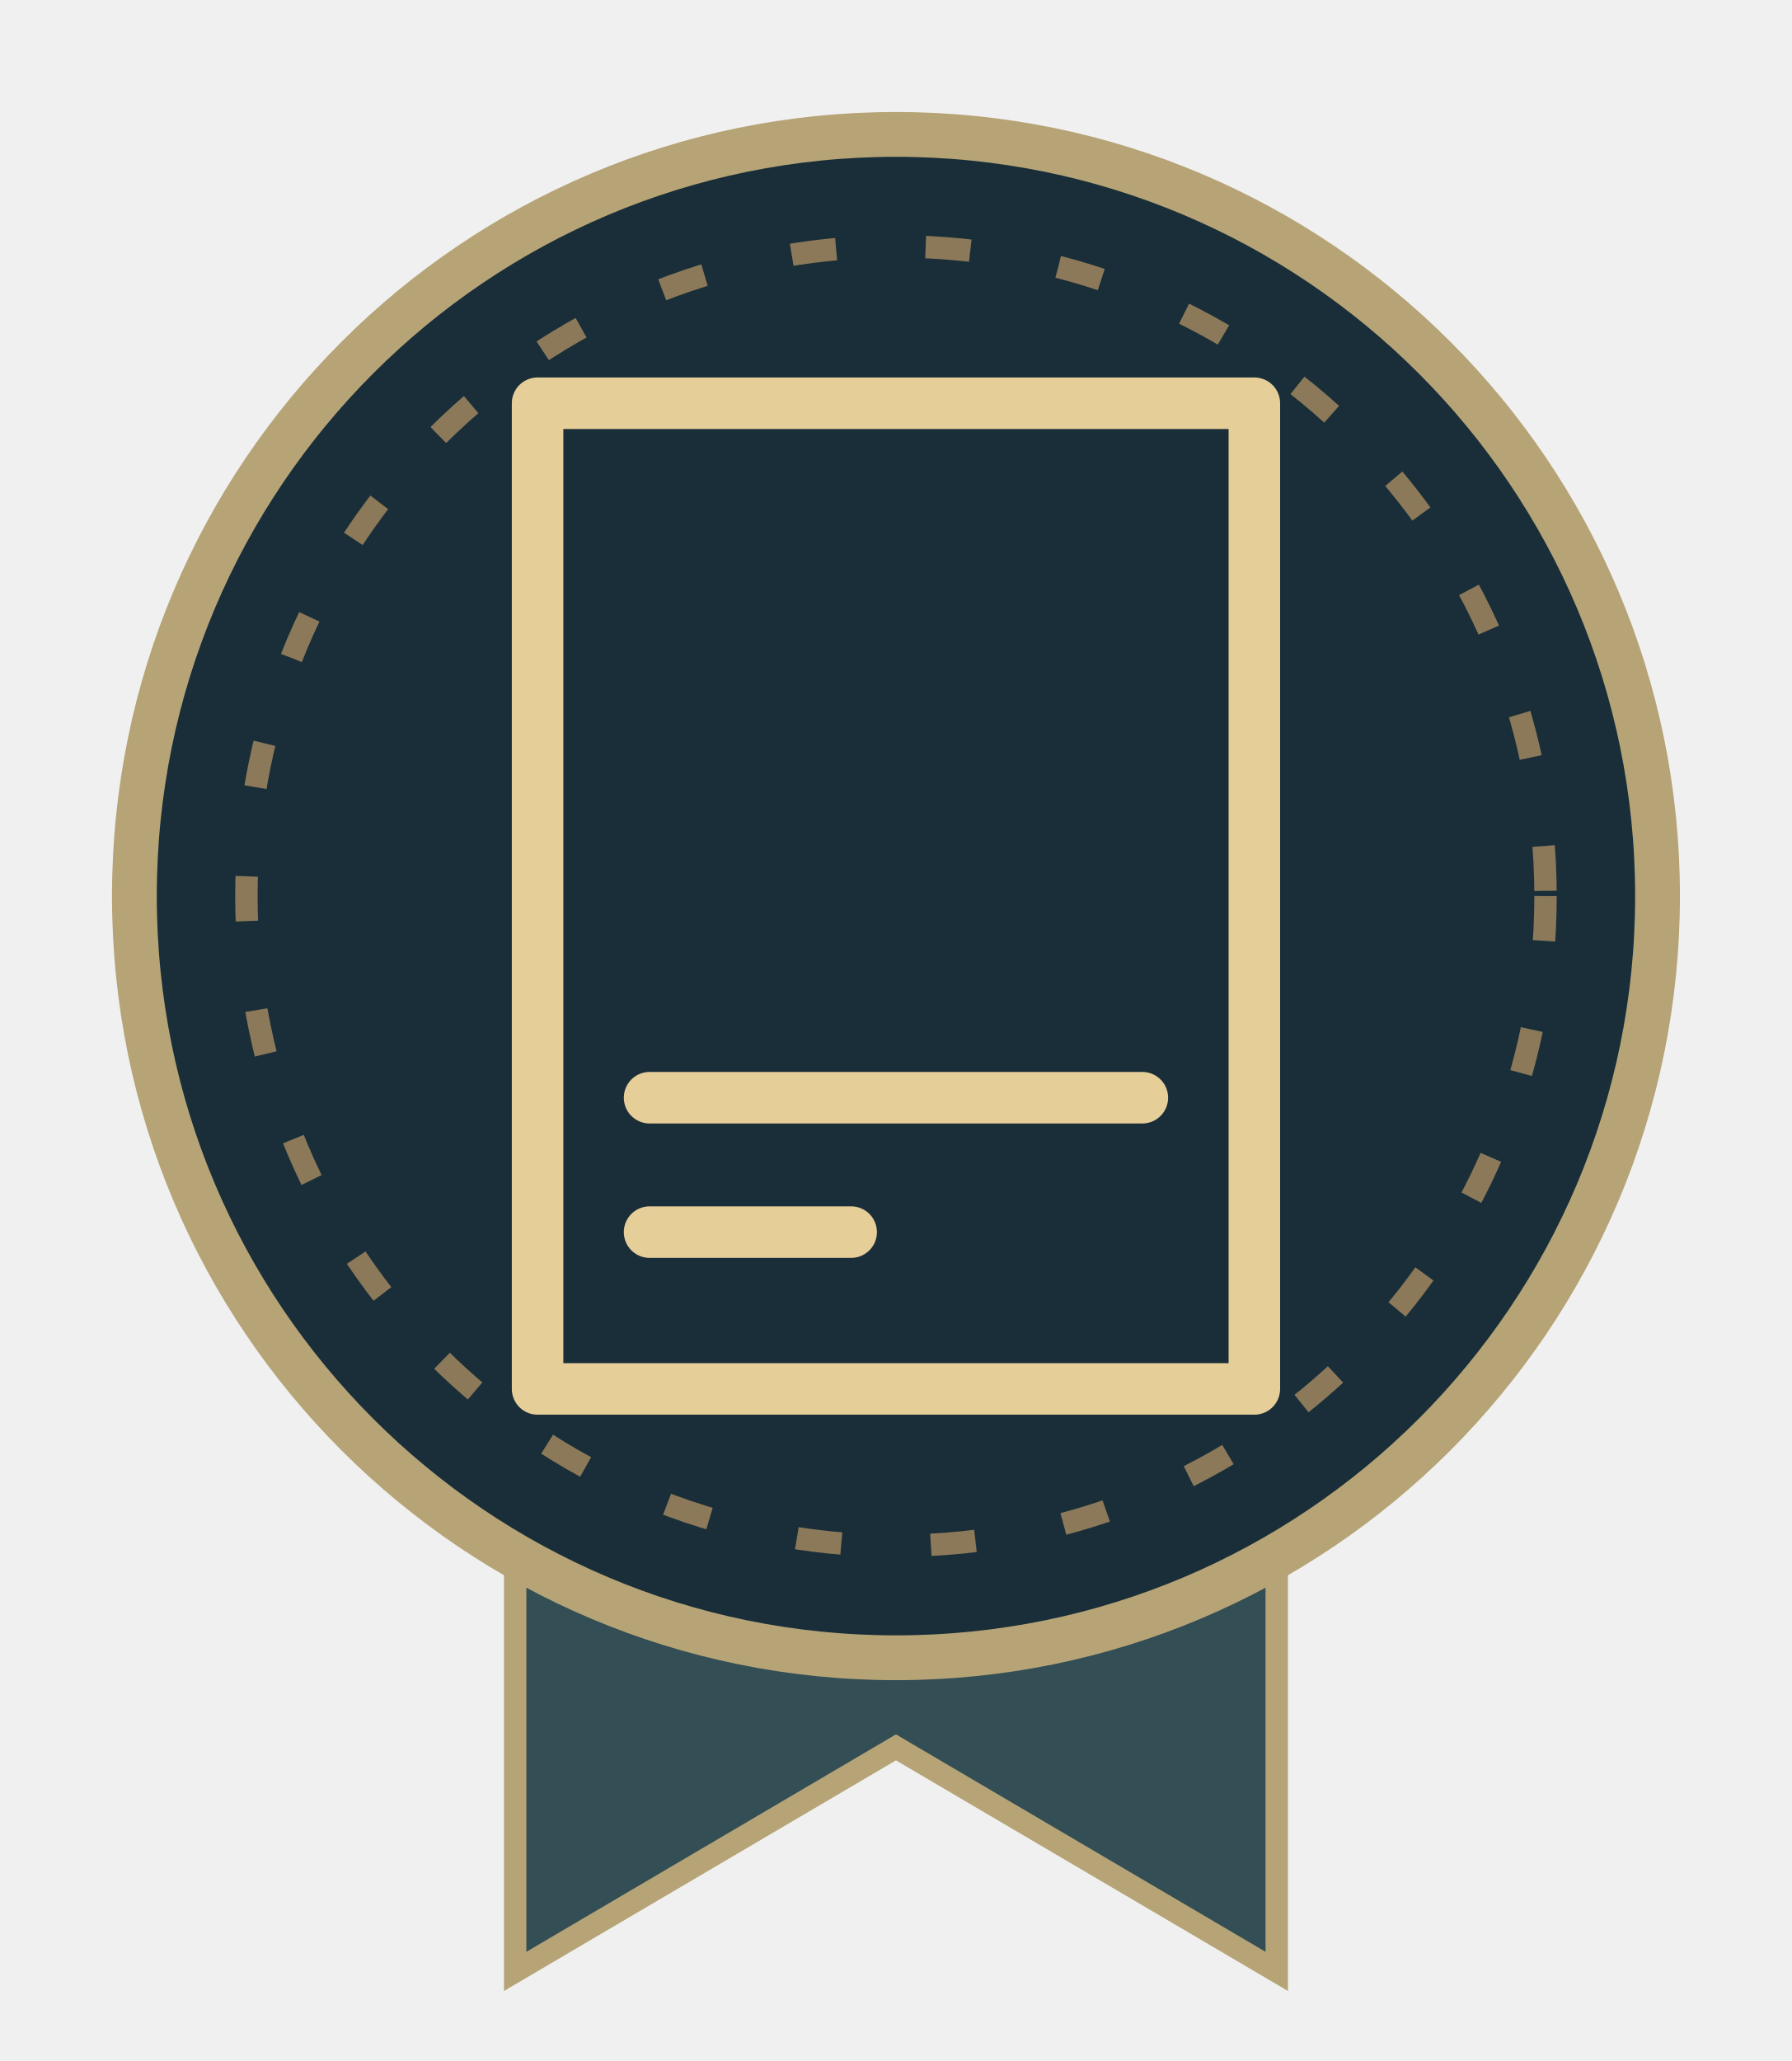
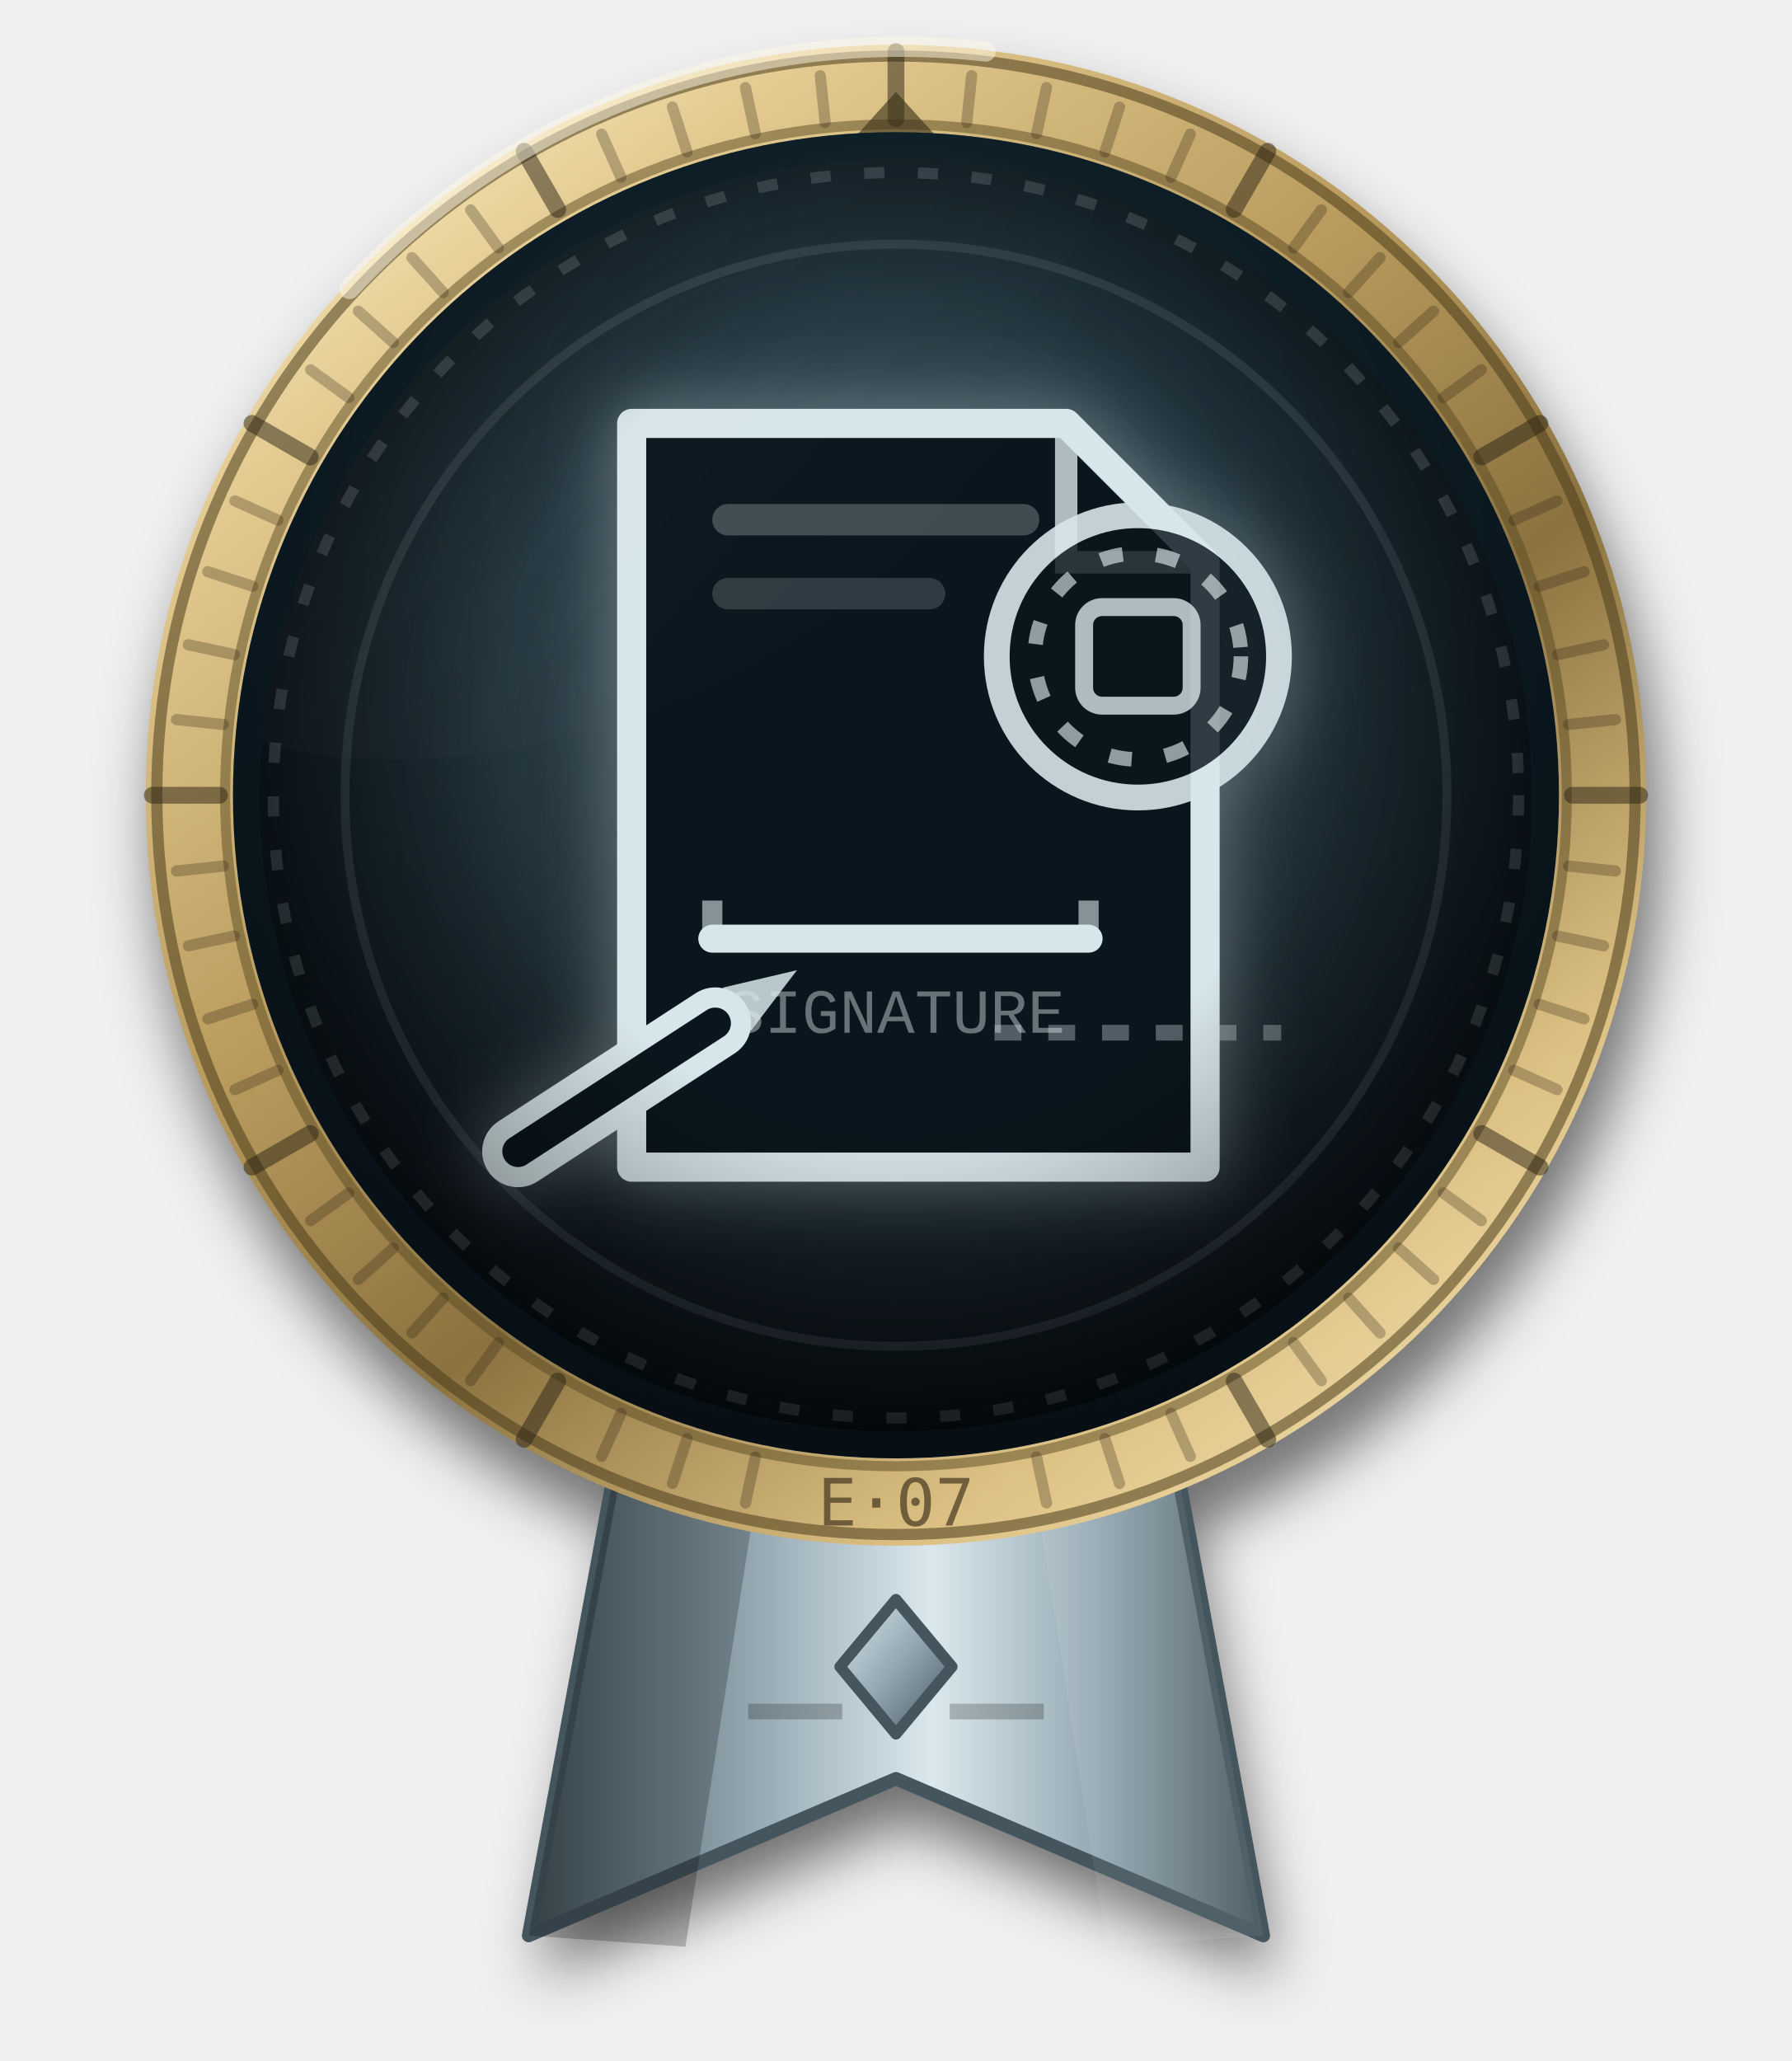
- <svg xmlns="http://www.w3.org/2000/svg" viewBox="0 0 80 92" role="img" aria-label="空白签名栏">
-   <path d="M23 62v26l17-10 17 10V62" fill="#334e54" stroke="#b6a477" />
-   <circle cx="40" cy="40" r="34" fill="#192e38" stroke="#b6a477" stroke-width="2" />
-   <circle cx="40" cy="40" r="29" fill="none" stroke="#8b7959" stroke-dasharray="2 4" />
-   <path d="M24 18h32v44H24zM29 49h22M29 55h9" fill="none" stroke="#e6ce98" stroke-width="2.3" stroke-linecap="round" stroke-linejoin="round" />
+ <svg xmlns="http://www.w3.org/2000/svg" viewBox="0 0 80 92" width="80" height="92" role="img" aria-label="无人签署 · 空白签名栏">
+   <defs>
+     <linearGradient id="ring-b07" x1=".12" y1="0" x2=".88" y2="1">
+       <stop offset="0" stop-color="#fdf3cd" />
+       <stop offset=".16" stop-color="#e3ca90" />
+       <stop offset=".4" stop-color="#b99b5d" />
+       <stop offset=".6" stop-color="#8b723f" />
+       <stop offset=".82" stop-color="#dcc083" />
+       <stop offset="1" stop-color="#f6e7b6" />
+     </linearGradient>
+     <linearGradient id="rb-b07" x1="0" y1="0" x2="1" y2="0">
+       <stop offset="0" stop-color="#44555d" />
+       <stop offset=".3" stop-color="#93a7b1" />
+       <stop offset=".55" stop-color="#dbe8ee" />
+       <stop offset=".78" stop-color="#93a7b1" />
+       <stop offset="1" stop-color="#44555d" />
+     </linearGradient>
+     <linearGradient id="gem-b07" x1="0" y1="0" x2="1" y2="1">
+       <stop offset="0" stop-color="#dbe8ee" />
+       <stop offset=".5" stop-color="#93a7b1" />
+       <stop offset="1" stop-color="#44555d" />
+     </linearGradient>
+     <radialGradient id="face-b07" cx=".5" cy=".32" r=".82">
+       <stop offset="0" stop-color="#17313d" />
+       <stop offset=".5" stop-color="#0c1a22" />
+       <stop offset="1" stop-color="#04090d" />
+     </radialGradient>
+     <radialGradient id="amb-b07" cx=".5" cy=".45" r=".55">
+       <stop offset="0" stop-color="#d7e6ea" stop-opacity=".26" />
+       <stop offset=".62" stop-color="#d7e6ea" stop-opacity=".08" />
+       <stop offset="1" stop-color="#d7e6ea" stop-opacity="0" />
+     </radialGradient>
+     <radialGradient id="vig-b07" cx=".5" cy=".45" r=".55">
+       <stop offset=".55" stop-color="#000000" stop-opacity="0" />
+       <stop offset=".86" stop-color="#000000" stop-opacity=".34" />
+       <stop offset="1" stop-color="#000000" stop-opacity=".6" />
+     </radialGradient>
+     <linearGradient id="sh-b07" x1=".1" y1="0" x2=".7" y2="1">
+       <stop offset="0" stop-color="#ffffff" stop-opacity=".16" />
+       <stop offset=".45" stop-color="#ffffff" stop-opacity=".03" />
+       <stop offset="1" stop-color="#ffffff" stop-opacity="0" />
+     </linearGradient>
+     <linearGradient id="cone-b07" x1=".5" y1="0" x2=".5" y2="1">
+       <stop offset="0" stop-color="#fff3d8" stop-opacity=".3" />
+       <stop offset=".55" stop-color="#ffe6b4" stop-opacity=".12" />
+       <stop offset="1" stop-color="#ffe6b4" stop-opacity="0" />
+     </linearGradient>
+     <filter id="soft-b07" x="-40%" y="-40%" width="180%" height="180%">
+       <feGaussianBlur stdDeviation=".62" />
+     </filter>
+     <filter id="bloom-b07" x="-30%" y="-30%" width="160%" height="160%">
+       <feGaussianBlur stdDeviation="1.5" />
+     </filter>
+     <filter id="shad-b07" x="-40%" y="-40%" width="180%" height="180%">
+       <feGaussianBlur stdDeviation="1.35" />
+     </filter>
+     <clipPath id="clip-b07">
+       <circle cx="40" cy="35.5" r="28.4" />
+     </clipPath>
+   </defs>
+   <g filter="url(#shad-b07)" opacity=".55" transform="translate(.5 1.8)">
+     <path d="M29.4 55 H50.6 L56.4 86.4 L40 79.4 L23.6 86.4 Z" fill="#000000" />
+     <path d="M73.50 35.50 A33.5 33.5 0 1 1 6.50 35.50 A33.5 33.5 0 1 1 73.50 35.50 L69.60 35.50 A29.6 29.6 0 1 0 10.40 35.50 A29.6 29.6 0 1 0 69.60 35.50 Z" fill="#000000" />
+   </g>
+   <path d="M29.4 55 H50.6 L56.4 86.4 L40 79.4 L23.6 86.4 Z" fill="url(#rb-b07)" stroke="#44555d" stroke-width=".6" stroke-linejoin="round" />
+   <path d="M29.4 55 L23.6 86.4 L30.6 86.9 L35.6 55 Z" fill="#000000" opacity=".22" />
+   <path d="M50.6 55 L56.4 86.4 L49.4 86.9 L44.4 55 Z" fill="#ffffff" opacity=".07" />
+   <path d="M30.4 55.6 H49.6" stroke="#000000" stroke-width="1.6" opacity=".3" />
+   <path d="M40 71.4 l2.5 3 l-2.5 3 l-2.5 -3 Z" fill="url(#gem-b07)" stroke="#44555d" stroke-width=".5" stroke-linejoin="round" />
+   <path d="M33.4 76.4 H37.6 M42.4 76.4 H46.6" stroke="#000000" stroke-width=".7" opacity=".22" />
+   <path d="M73.50 35.50 A33.5 33.5 0 1 1 6.50 35.50 A33.5 33.5 0 1 1 73.50 35.50 L69.60 35.50 A29.6 29.6 0 1 0 10.40 35.50 A29.6 29.6 0 1 0 69.60 35.50 Z" fill="url(#ring-b07)" />
+   <circle cx="40" cy="35.5" r="33" fill="none" stroke="#4b3d1c" stroke-opacity=".55" stroke-width=".5" />
+   <circle cx="40" cy="35.5" r="29.95" fill="none" stroke="#5a4a24" stroke-opacity=".5" stroke-width=".45" />
+   <path d="M70.20 35.50 L73.20 35.50" stroke="#2b2314" stroke-opacity="0.5" stroke-width="0.75" stroke-linecap="round" />
+   <path d="M70.03 38.66 L72.12 38.88" stroke="#2b2314" stroke-opacity="0.28" stroke-width="0.5" stroke-linecap="round" />
+   <path d="M69.54 41.78 L71.59 42.22" stroke="#2b2314" stroke-opacity="0.28" stroke-width="0.5" stroke-linecap="round" />
+   <path d="M68.72 44.83 L70.72 45.48" stroke="#2b2314" stroke-opacity="0.28" stroke-width="0.5" stroke-linecap="round" />
+   <path d="M67.59 47.78 L69.51 48.64" stroke="#2b2314" stroke-opacity="0.28" stroke-width="0.5" stroke-linecap="round" />
+   <path d="M66.15 50.60 L68.75 52.10" stroke="#2b2314" stroke-opacity="0.5" stroke-width="0.75" stroke-linecap="round" />
+   <path d="M64.43 53.25 L66.13 54.49" stroke="#2b2314" stroke-opacity="0.28" stroke-width="0.5" stroke-linecap="round" />
+   <path d="M62.44 55.71 L64.00 57.11" stroke="#2b2314" stroke-opacity="0.28" stroke-width="0.5" stroke-linecap="round" />
+   <path d="M60.21 57.94 L61.61 59.50" stroke="#2b2314" stroke-opacity="0.28" stroke-width="0.5" stroke-linecap="round" />
+   <path d="M57.75 59.93 L58.99 61.63" stroke="#2b2314" stroke-opacity="0.28" stroke-width="0.5" stroke-linecap="round" />
+   <path d="M55.10 61.65 L56.60 64.25" stroke="#2b2314" stroke-opacity="0.5" stroke-width="0.75" stroke-linecap="round" />
+   <path d="M52.28 63.09 L53.14 65.01" stroke="#2b2314" stroke-opacity="0.28" stroke-width="0.5" stroke-linecap="round" />
+   <path d="M49.33 64.22 L49.98 66.22" stroke="#2b2314" stroke-opacity="0.28" stroke-width="0.5" stroke-linecap="round" />
+   <path d="M46.28 65.04 L46.72 67.09" stroke="#2b2314" stroke-opacity="0.28" stroke-width="0.5" stroke-linecap="round" />
+   <path d="M33.72 65.04 L33.28 67.09" stroke="#2b2314" stroke-opacity="0.28" stroke-width="0.5" stroke-linecap="round" />
+   <path d="M30.67 64.22 L30.02 66.22" stroke="#2b2314" stroke-opacity="0.28" stroke-width="0.5" stroke-linecap="round" />
+   <path d="M27.72 63.09 L26.86 65.01" stroke="#2b2314" stroke-opacity="0.28" stroke-width="0.5" stroke-linecap="round" />
+   <path d="M24.90 61.65 L23.40 64.25" stroke="#2b2314" stroke-opacity="0.5" stroke-width="0.75" stroke-linecap="round" />
+   <path d="M22.25 59.93 L21.01 61.63" stroke="#2b2314" stroke-opacity="0.28" stroke-width="0.5" stroke-linecap="round" />
+   <path d="M19.79 57.94 L18.39 59.50" stroke="#2b2314" stroke-opacity="0.28" stroke-width="0.5" stroke-linecap="round" />
+   <path d="M17.56 55.71 L16.00 57.11" stroke="#2b2314" stroke-opacity="0.28" stroke-width="0.5" stroke-linecap="round" />
+   <path d="M15.57 53.25 L13.87 54.49" stroke="#2b2314" stroke-opacity="0.28" stroke-width="0.5" stroke-linecap="round" />
+   <path d="M13.85 50.60 L11.25 52.10" stroke="#2b2314" stroke-opacity="0.5" stroke-width="0.75" stroke-linecap="round" />
+   <path d="M12.41 47.78 L10.49 48.64" stroke="#2b2314" stroke-opacity="0.28" stroke-width="0.5" stroke-linecap="round" />
+   <path d="M11.28 44.83 L9.28 45.48" stroke="#2b2314" stroke-opacity="0.28" stroke-width="0.5" stroke-linecap="round" />
+   <path d="M10.46 41.78 L8.41 42.22" stroke="#2b2314" stroke-opacity="0.28" stroke-width="0.5" stroke-linecap="round" />
+   <path d="M9.97 38.66 L7.88 38.88" stroke="#2b2314" stroke-opacity="0.28" stroke-width="0.5" stroke-linecap="round" />
+   <path d="M9.80 35.50 L6.80 35.50" stroke="#2b2314" stroke-opacity="0.5" stroke-width="0.75" stroke-linecap="round" />
+   <path d="M9.97 32.34 L7.88 32.12" stroke="#2b2314" stroke-opacity="0.28" stroke-width="0.5" stroke-linecap="round" />
+   <path d="M10.46 29.22 L8.41 28.78" stroke="#2b2314" stroke-opacity="0.28" stroke-width="0.5" stroke-linecap="round" />
+   <path d="M11.28 26.17 L9.28 25.52" stroke="#2b2314" stroke-opacity="0.28" stroke-width="0.5" stroke-linecap="round" />
+   <path d="M12.41 23.22 L10.49 22.36" stroke="#2b2314" stroke-opacity="0.28" stroke-width="0.5" stroke-linecap="round" />
+   <path d="M13.85 20.40 L11.25 18.90" stroke="#2b2314" stroke-opacity="0.5" stroke-width="0.75" stroke-linecap="round" />
+   <path d="M15.57 17.75 L13.87 16.51" stroke="#2b2314" stroke-opacity="0.28" stroke-width="0.5" stroke-linecap="round" />
+   <path d="M17.56 15.29 L16.00 13.89" stroke="#2b2314" stroke-opacity="0.28" stroke-width="0.5" stroke-linecap="round" />
+   <path d="M19.79 13.06 L18.39 11.50" stroke="#2b2314" stroke-opacity="0.28" stroke-width="0.5" stroke-linecap="round" />
+   <path d="M22.25 11.07 L21.01 9.37" stroke="#2b2314" stroke-opacity="0.28" stroke-width="0.5" stroke-linecap="round" />
+   <path d="M24.90 9.35 L23.40 6.75" stroke="#2b2314" stroke-opacity="0.5" stroke-width="0.75" stroke-linecap="round" />
+   <path d="M27.72 7.91 L26.86 5.99" stroke="#2b2314" stroke-opacity="0.28" stroke-width="0.5" stroke-linecap="round" />
+   <path d="M30.67 6.78 L30.02 4.78" stroke="#2b2314" stroke-opacity="0.28" stroke-width="0.5" stroke-linecap="round" />
+   <path d="M33.72 5.96 L33.28 3.91" stroke="#2b2314" stroke-opacity="0.28" stroke-width="0.5" stroke-linecap="round" />
+   <path d="M36.84 5.47 L36.62 3.38" stroke="#2b2314" stroke-opacity="0.28" stroke-width="0.5" stroke-linecap="round" />
+   <path d="M40.00 5.30 L40.00 2.30" stroke="#2b2314" stroke-opacity="0.5" stroke-width="0.75" stroke-linecap="round" />
+   <path d="M43.16 5.47 L43.38 3.38" stroke="#2b2314" stroke-opacity="0.28" stroke-width="0.5" stroke-linecap="round" />
+   <path d="M46.28 5.96 L46.72 3.91" stroke="#2b2314" stroke-opacity="0.28" stroke-width="0.5" stroke-linecap="round" />
+   <path d="M49.33 6.78 L49.98 4.78" stroke="#2b2314" stroke-opacity="0.28" stroke-width="0.5" stroke-linecap="round" />
+   <path d="M52.28 7.91 L53.14 5.99" stroke="#2b2314" stroke-opacity="0.28" stroke-width="0.5" stroke-linecap="round" />
+   <path d="M55.10 9.35 L56.60 6.75" stroke="#2b2314" stroke-opacity="0.5" stroke-width="0.75" stroke-linecap="round" />
+   <path d="M57.75 11.07 L58.99 9.37" stroke="#2b2314" stroke-opacity="0.28" stroke-width="0.5" stroke-linecap="round" />
+   <path d="M60.21 13.06 L61.61 11.50" stroke="#2b2314" stroke-opacity="0.28" stroke-width="0.5" stroke-linecap="round" />
+   <path d="M62.44 15.29 L64.00 13.89" stroke="#2b2314" stroke-opacity="0.28" stroke-width="0.5" stroke-linecap="round" />
+   <path d="M64.43 17.75 L66.13 16.51" stroke="#2b2314" stroke-opacity="0.28" stroke-width="0.5" stroke-linecap="round" />
+   <path d="M66.15 20.40 L68.75 18.90" stroke="#2b2314" stroke-opacity="0.5" stroke-width="0.75" stroke-linecap="round" />
+   <path d="M67.59 23.22 L69.51 22.36" stroke="#2b2314" stroke-opacity="0.28" stroke-width="0.5" stroke-linecap="round" />
+   <path d="M68.72 26.17 L70.72 25.52" stroke="#2b2314" stroke-opacity="0.28" stroke-width="0.5" stroke-linecap="round" />
+   <path d="M69.54 29.22 L71.59 28.78" stroke="#2b2314" stroke-opacity="0.28" stroke-width="0.5" stroke-linecap="round" />
+   <path d="M70.03 32.34 L72.12 32.12" stroke="#2b2314" stroke-opacity="0.28" stroke-width="0.5" stroke-linecap="round" />
+   <path d="M40 4.1 l1.9 2.1 l-1.9 2.1 l-1.9 -2.1 Z" fill="#3a3016" opacity=".62" />
+   <text x="40" y="68.1" font-family="Consolas,monospace" font-size="2.9" fill="#2f2612" fill-opacity=".62" text-anchor="middle">E·07</text>
+   <circle cx="40" cy="35.5" r="29.6" fill="url(#face-b07)" />
+   <g clip-path="url(#clip-b07)">
+     <circle cx="40" cy="35.5" r="29.6" fill="url(#amb-b07)" />
+     <circle cx="40" cy="35.5" r="27.8" fill="none" stroke="#d7e6ea" stroke-width=".5" stroke-opacity=".22" stroke-dasharray=".9 1.5" />
+     <circle cx="40" cy="35.5" r="24.6" fill="none" stroke="#d7e6ea" stroke-width=".4" stroke-opacity=".12" />
+     <g transform="translate(40 35.5)">
+       <g filter="url(#bloom-b07)" opacity=".45">
+         <path d="M-11.8 -16.6 H7.6 L13.8 -10.4 V16.6 H-11.8 Z" fill="#0a161d" stroke="#d7e6ea" stroke-width="1.3" stroke-linejoin="round" />
+         <path d="M7.6 -16.6 V-10.4 H13.8" fill="none" stroke="#d7e6ea" stroke-width="1" opacity=".8" />
+         <rect x="-8.2" y="-13" width="14.6" height="1.4" rx=".7" fill="#d7e6ea" opacity=".26" />
+         <rect x="-8.2" y="-9.7" width="10.4" height="1.4" rx=".7" fill="#d7e6ea" opacity=".18" />
+         <path d="M-8.2 6.4 H8.6" stroke="#d7e6ea" stroke-width="1.25" stroke-linecap="round" />
+         <path d="M-8.2 6.4 v-1.7 M8.6 6.4 v-1.7" stroke="#d7e6ea" stroke-width=".9" opacity=".6" />
+         <text x="0" y="10.6" font-family="Consolas,&quot;Cascadia Mono&quot;,&quot;Courier New&quot;,monospace" font-size="2.8" fill="#d7e6ea" fill-opacity="0.45" text-anchor="middle">SIGNATURE</text>
+         <circle cx="10.8" cy="-6.2" r="6.3" fill="#0a161d" fill-opacity=".9" stroke="#d7e6ea" stroke-width="1.15" opacity=".9" />
+         <circle cx="10.8" cy="-6.2" r="4.6" fill="none" stroke="#d7e6ea" stroke-width=".65" stroke-dasharray="1 1.5" opacity=".65" />
+         <rect x="8.4" y="-8.4" width="4.8" height="4.4" rx=".8" fill="none" stroke="#d7e6ea" stroke-width=".8" opacity=".8" />
+         <path d="M4.4 10.6 h12.8" stroke="#d7e6ea" stroke-width=".7" opacity=".35" stroke-dasharray="1.2 1.2" />
+         <g transform="translate(-11.8 12.6) rotate(-33)">
+           <rect x="-7.2" y="-1.15" width="12.8" height="2.3" rx="1.15" fill="#0a161d" stroke="#d7e6ea" stroke-width=".9" />
+           <path d="M5.6 -1.15 L8.8 0 L5.6 1.15 Z" fill="#d7e6ea" opacity=".85" />
+         </g>
+       </g>
+       <g>
+         <path d="M-11.8 -16.6 H7.6 L13.8 -10.4 V16.6 H-11.8 Z" fill="#0a161d" stroke="#d7e6ea" stroke-width="1.3" stroke-linejoin="round" />
+         <path d="M7.6 -16.6 V-10.4 H13.8" fill="none" stroke="#d7e6ea" stroke-width="1" opacity=".8" />
+         <rect x="-8.2" y="-13" width="14.6" height="1.4" rx=".7" fill="#d7e6ea" opacity=".26" />
+         <rect x="-8.2" y="-9.7" width="10.4" height="1.4" rx=".7" fill="#d7e6ea" opacity=".18" />
+         <path d="M-8.2 6.4 H8.6" stroke="#d7e6ea" stroke-width="1.25" stroke-linecap="round" />
+         <path d="M-8.2 6.4 v-1.7 M8.6 6.4 v-1.7" stroke="#d7e6ea" stroke-width=".9" opacity=".6" />
+         <text x="0" y="10.6" font-family="Consolas,&quot;Cascadia Mono&quot;,&quot;Courier New&quot;,monospace" font-size="2.8" fill="#d7e6ea" fill-opacity="0.45" text-anchor="middle">SIGNATURE</text>
+         <circle cx="10.8" cy="-6.2" r="6.3" fill="#0a161d" fill-opacity=".9" stroke="#d7e6ea" stroke-width="1.15" opacity=".9" />
+         <circle cx="10.8" cy="-6.2" r="4.6" fill="none" stroke="#d7e6ea" stroke-width=".65" stroke-dasharray="1 1.5" opacity=".65" />
+         <rect x="8.4" y="-8.4" width="4.8" height="4.4" rx=".8" fill="none" stroke="#d7e6ea" stroke-width=".8" opacity=".8" />
+         <path d="M4.4 10.6 h12.8" stroke="#d7e6ea" stroke-width=".7" opacity=".35" stroke-dasharray="1.2 1.2" />
+         <g transform="translate(-11.8 12.6) rotate(-33)">
+           <rect x="-7.2" y="-1.15" width="12.8" height="2.3" rx="1.15" fill="#0a161d" stroke="#d7e6ea" stroke-width=".9" />
+           <path d="M5.6 -1.15 L8.8 0 L5.6 1.15 Z" fill="#d7e6ea" opacity=".85" />
+         </g>
+       </g>
+     </g>
+     <ellipse cx="25.4" cy="15.2" rx="25" ry="16.5" fill="url(#sh-b07)" transform="rotate(-28 25.4 15.2)" />
+     <circle cx="40" cy="35.5" r="29.6" fill="url(#vig-b07)" />
+     <circle cx="40" cy="35.5" r="29.3" fill="none" stroke="#ffffff" stroke-width=".5" stroke-opacity=".14" />
+   </g>
+   <path d="M15.6 12.9 A33.5 33.5 0 0 1 44 2.3" fill="none" stroke="#fffbe8" stroke-width=".9" stroke-opacity=".5" stroke-linecap="round" />
</svg>
